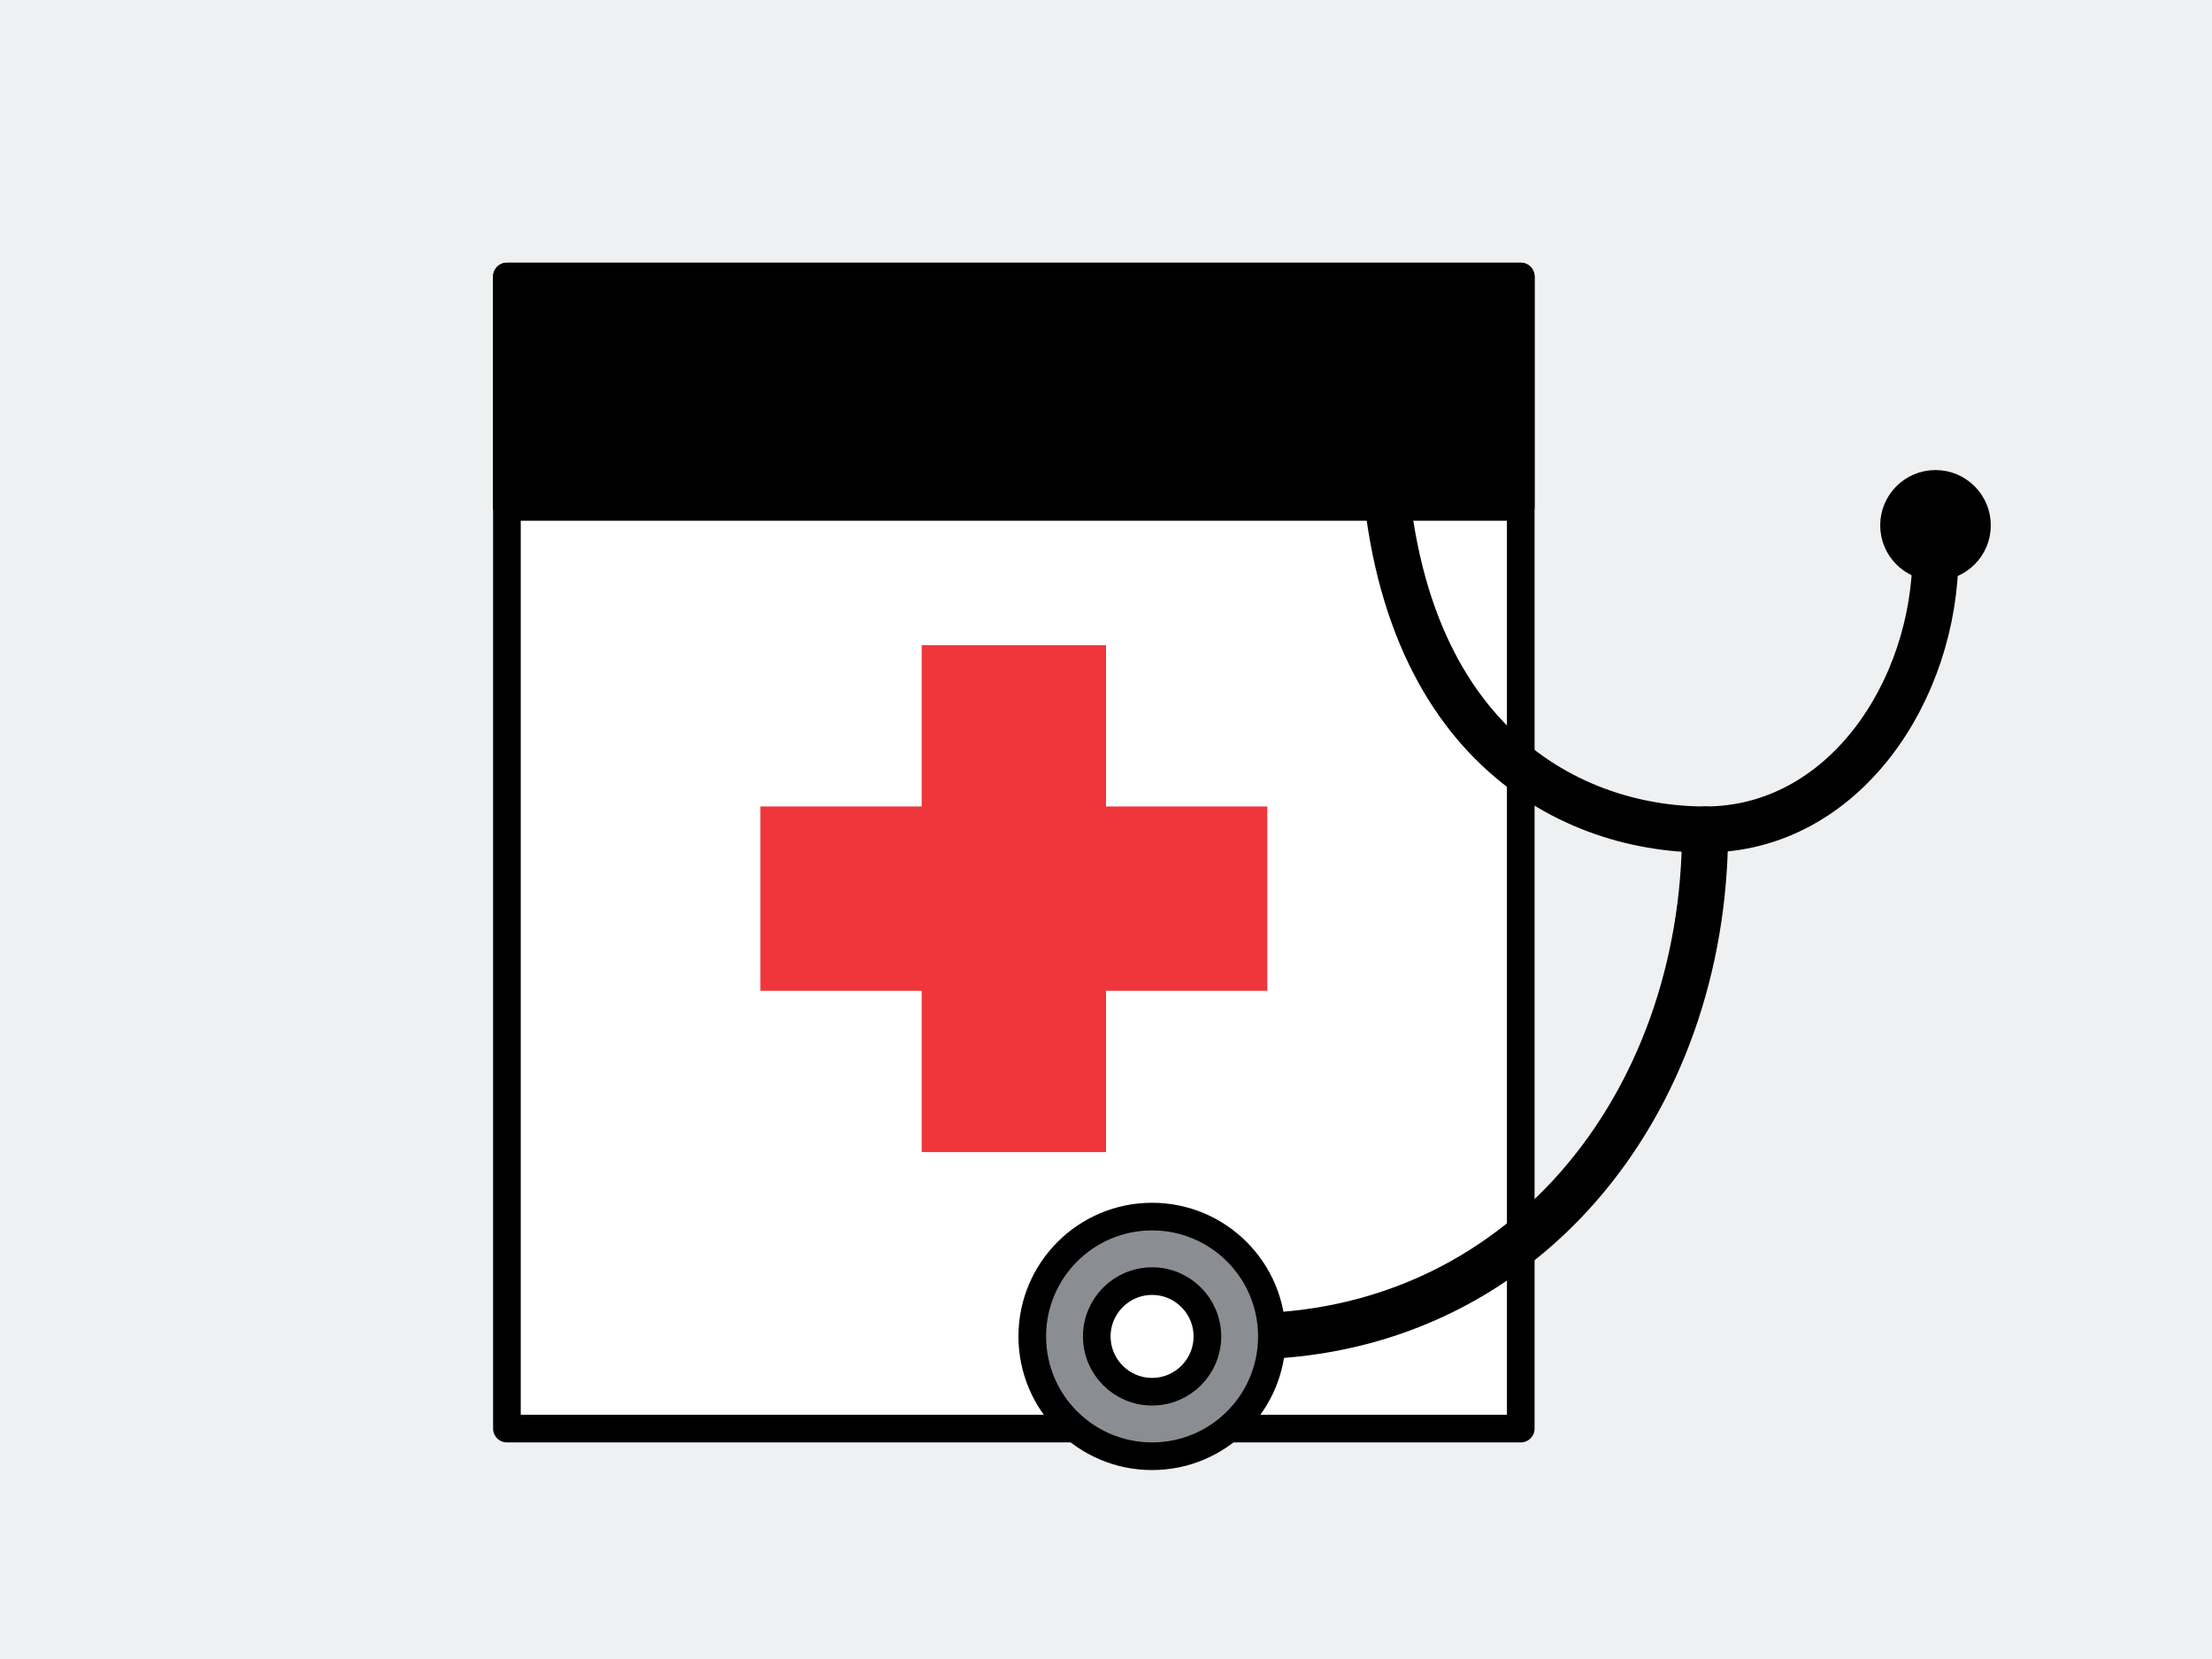
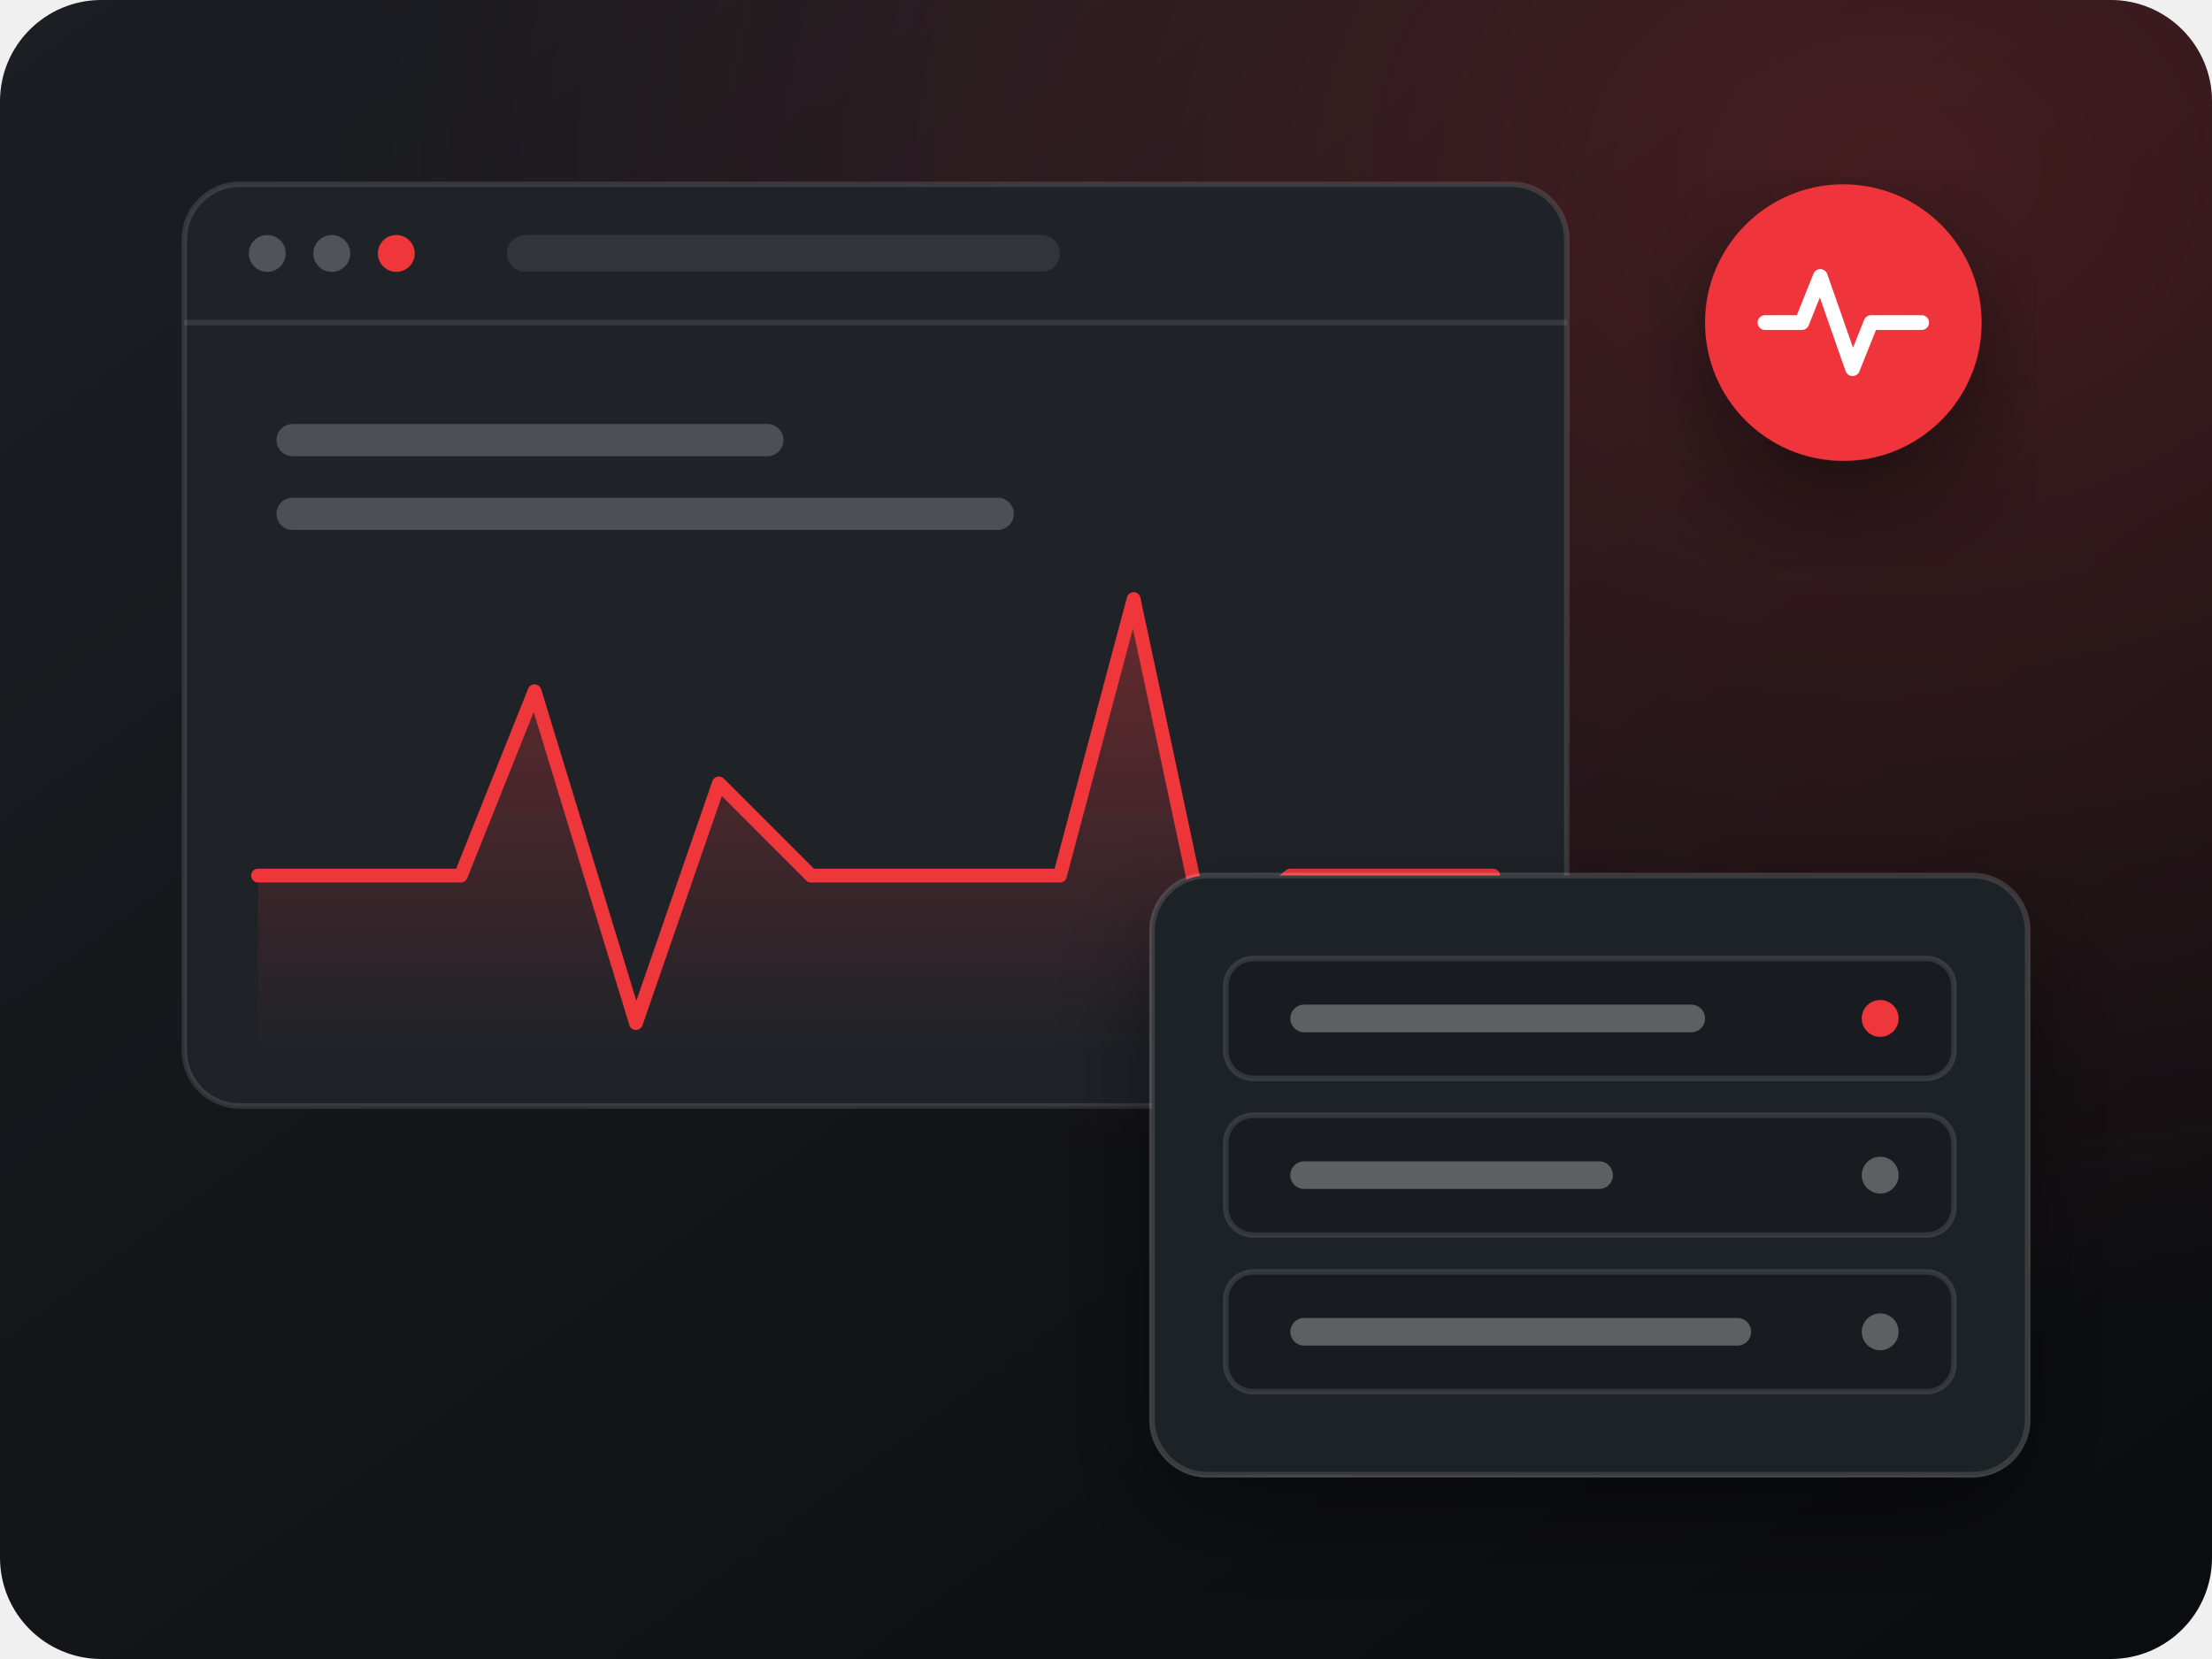
<svg xmlns="http://www.w3.org/2000/svg" viewBox="0 0 480 360" role="img" aria-labelledby="t">
-   <rect width="480" height="360" fill="#eef0f1" />
-   <g stroke="#000" stroke-width="6" stroke-linejoin="round" stroke-linecap="round">
-     <rect x="110" y="60" width="220" height="250" fill="#fff" />
-     <rect x="110" y="60" width="220" height="50" fill="#000" />
-     <rect x="200" y="140" width="40" height="110" fill="#ef363a" stroke="none" />
-     <rect x="165" y="175" width="110" height="40" fill="#ef363a" stroke="none" />
-     <path d="M300 90 C300 160 340 180 370 180 C400 180 420 150 420 120" fill="none" stroke-width="10" />
-     <path d="M370 180 C370 240 330 290 270 290" fill="none" stroke-width="10" />
-     <circle cx="250" cy="290" r="26" fill="#8a8e92" />
-     <circle cx="250" cy="290" r="12" fill="#fff" />
-     <circle cx="300" cy="84" r="9" fill="#000" />
-     <circle cx="420" cy="114" r="9" fill="#000" />
+   <defs>
+     <linearGradient id="bg" x1="0" y1="0" x2="1" y2="1">
+       <stop offset="0" stop-color="#1B1E23" />
+       <stop offset="1" stop-color="#0B0C0E" />
+     </linearGradient>
+     <linearGradient id="area" x1="0" y1="0" x2="0" y2="1">
+       <stop offset="0" stop-color="#EF363A" stop-opacity=".35" />
+       <stop offset="1" stop-color="#EF363A" stop-opacity="0" />
+     </linearGradient>
+     <radialGradient id="glow" cx=".85" cy=".1" r=".7">
+       <stop offset="0" stop-color="#EF363A" stop-opacity=".22" />
+       <stop offset="1" stop-color="#EF363A" stop-opacity="0" />
+     </radialGradient>
+     <filter id="sh" x="-20%" y="-20%" width="140%" height="160%">
+       <feDropShadow dx="0" dy="10" stdDeviation="12" flood-color="#000" flood-opacity=".45" />
+     </filter>
+   </defs>
+   <rect width="480" height="360" rx="22" fill="url(#bg)" />
+   <rect width="480" height="360" rx="22" fill="url(#glow)" />
+   <g stroke-width="1.2">
+     <rect x="40" y="40" width="300" height="200" rx="12" fill="#1F2328" stroke="rgba(255,255,255,0.12)" />
+     <path d="M40 70h300" stroke="rgba(255,255,255,0.1)" />
+     <circle cx="58" cy="55" r="4" fill="rgba(255,255,255,0.22)" />
+     <circle cx="72" cy="55" r="4" fill="rgba(255,255,255,0.22)" />
+     <circle cx="86" cy="55" r="4" fill="#EF363A" />
+     <rect x="110" y="51" width="120" height="8" rx="4.0" fill="rgba(255,255,255,0.08)" />
+     <path d="M56 190 L100 190 L116 150 L138 222 L156 170 L176 190 L230 190 L246 130 L262 205 L280 190 L324 190 L324 228 L56 228 Z" fill="url(#area)" />
+     <path d="M56 190 L100 190 L116 150 L138 222 L156 170 L176 190 L230 190 L246 130 L262 205 L280 190 L324 190" fill="none" stroke="#EF363A" stroke-width="3" stroke-linejoin="round" stroke-linecap="round" />
+     <rect x="60" y="92" width="110" height="7" rx="3.5" fill="rgba(255,255,255,0.2)" />
+     <rect x="60" y="108" width="160" height="7" rx="3.5" fill="rgba(255,255,255,0.2)" />
+     <rect x="250" y="190" width="190" height="130" rx="12" fill="#1F2328" stroke="rgba(255,255,255,0.12)" filter="url(#sh)" />
+     <rect x="266" y="208" width="158" height="26" rx="6" fill="#181B1F" stroke="rgba(255,255,255,0.12)" />
+     <rect x="280" y="218" width="90" height="6" rx="3.0" fill="rgba(255,255,255,0.3)" />
+     <circle cx="408" cy="221" r="4" fill="#EF363A" />
+     <rect x="266" y="242" width="158" height="26" rx="6" fill="#181B1F" stroke="rgba(255,255,255,0.12)" />
+     <rect x="280" y="252" width="70" height="6" rx="3.0" fill="rgba(255,255,255,0.3)" />
+     <circle cx="408" cy="255" r="4" fill="rgba(255,255,255,0.3)" />
+     <rect x="266" y="276" width="158" height="26" rx="6" fill="#181B1F" stroke="rgba(255,255,255,0.12)" />
+     <rect x="280" y="286" width="100" height="6" rx="3.0" fill="rgba(255,255,255,0.3)" />
+     <circle cx="408" cy="289" r="4" fill="rgba(255,255,255,0.3)" />
+     <circle cx="400" cy="70" r="30" fill="#EF363A" filter="url(#sh)" />
+     <g transform="translate(400 70)" fill="none" stroke="#fff" stroke-width="3.2" stroke-linecap="round" stroke-linejoin="round">
+       <path d="M-17 0h8l4 -10l7 20l4 -10h11" />
+     </g>
  </g>
</svg>
